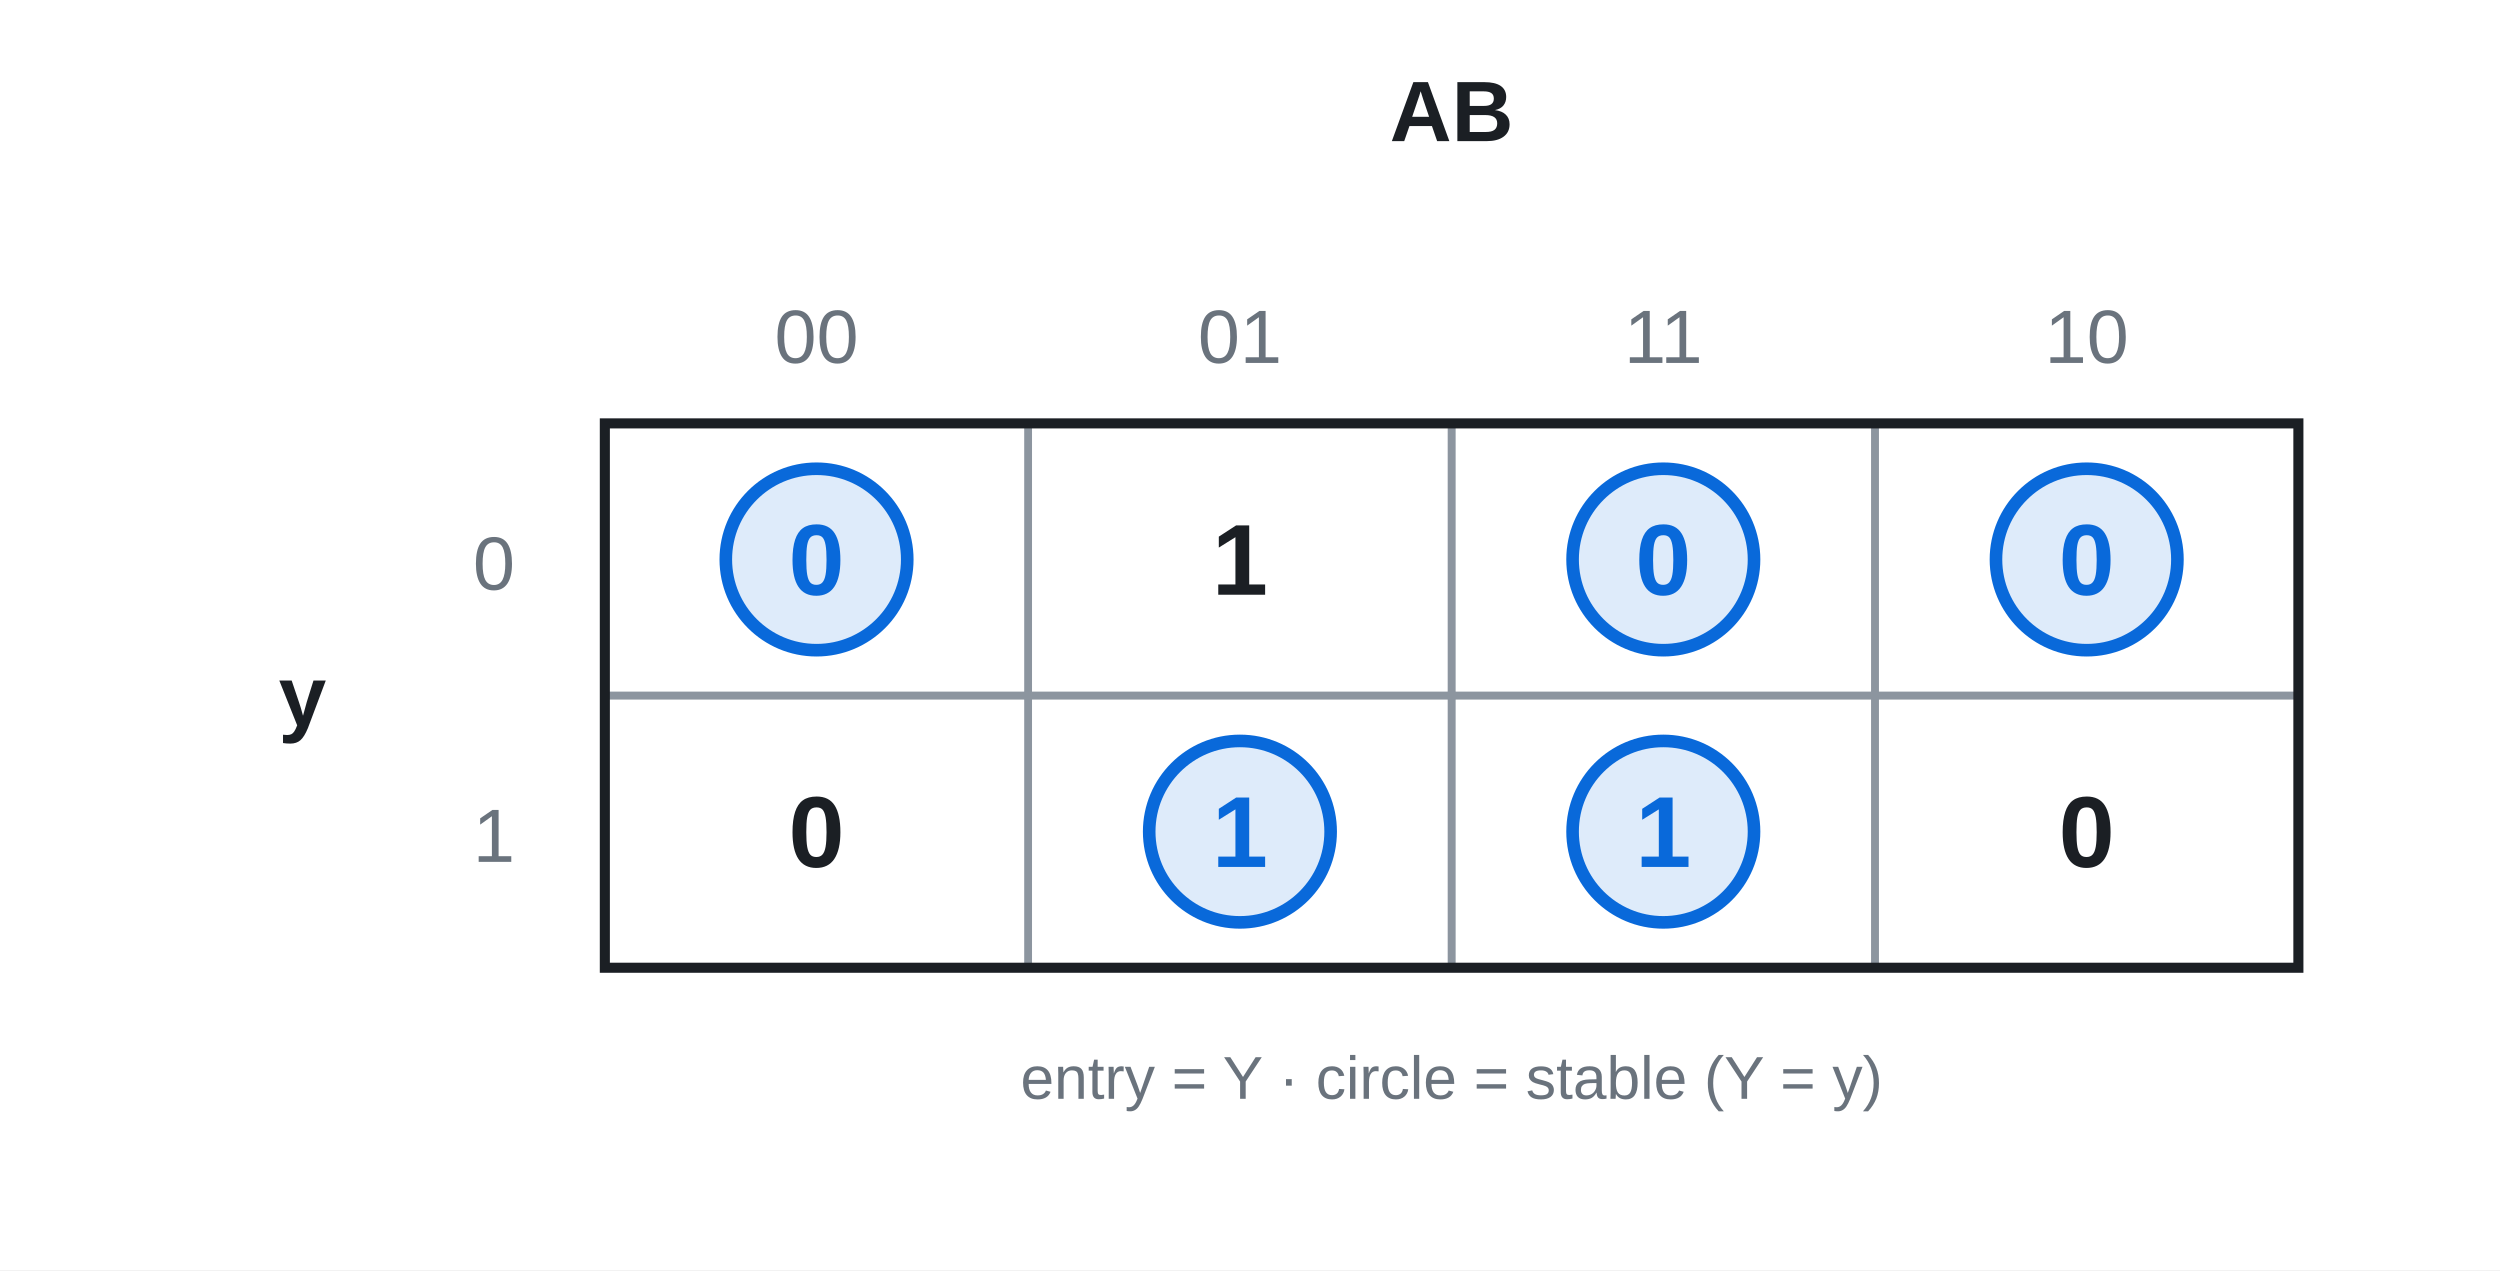
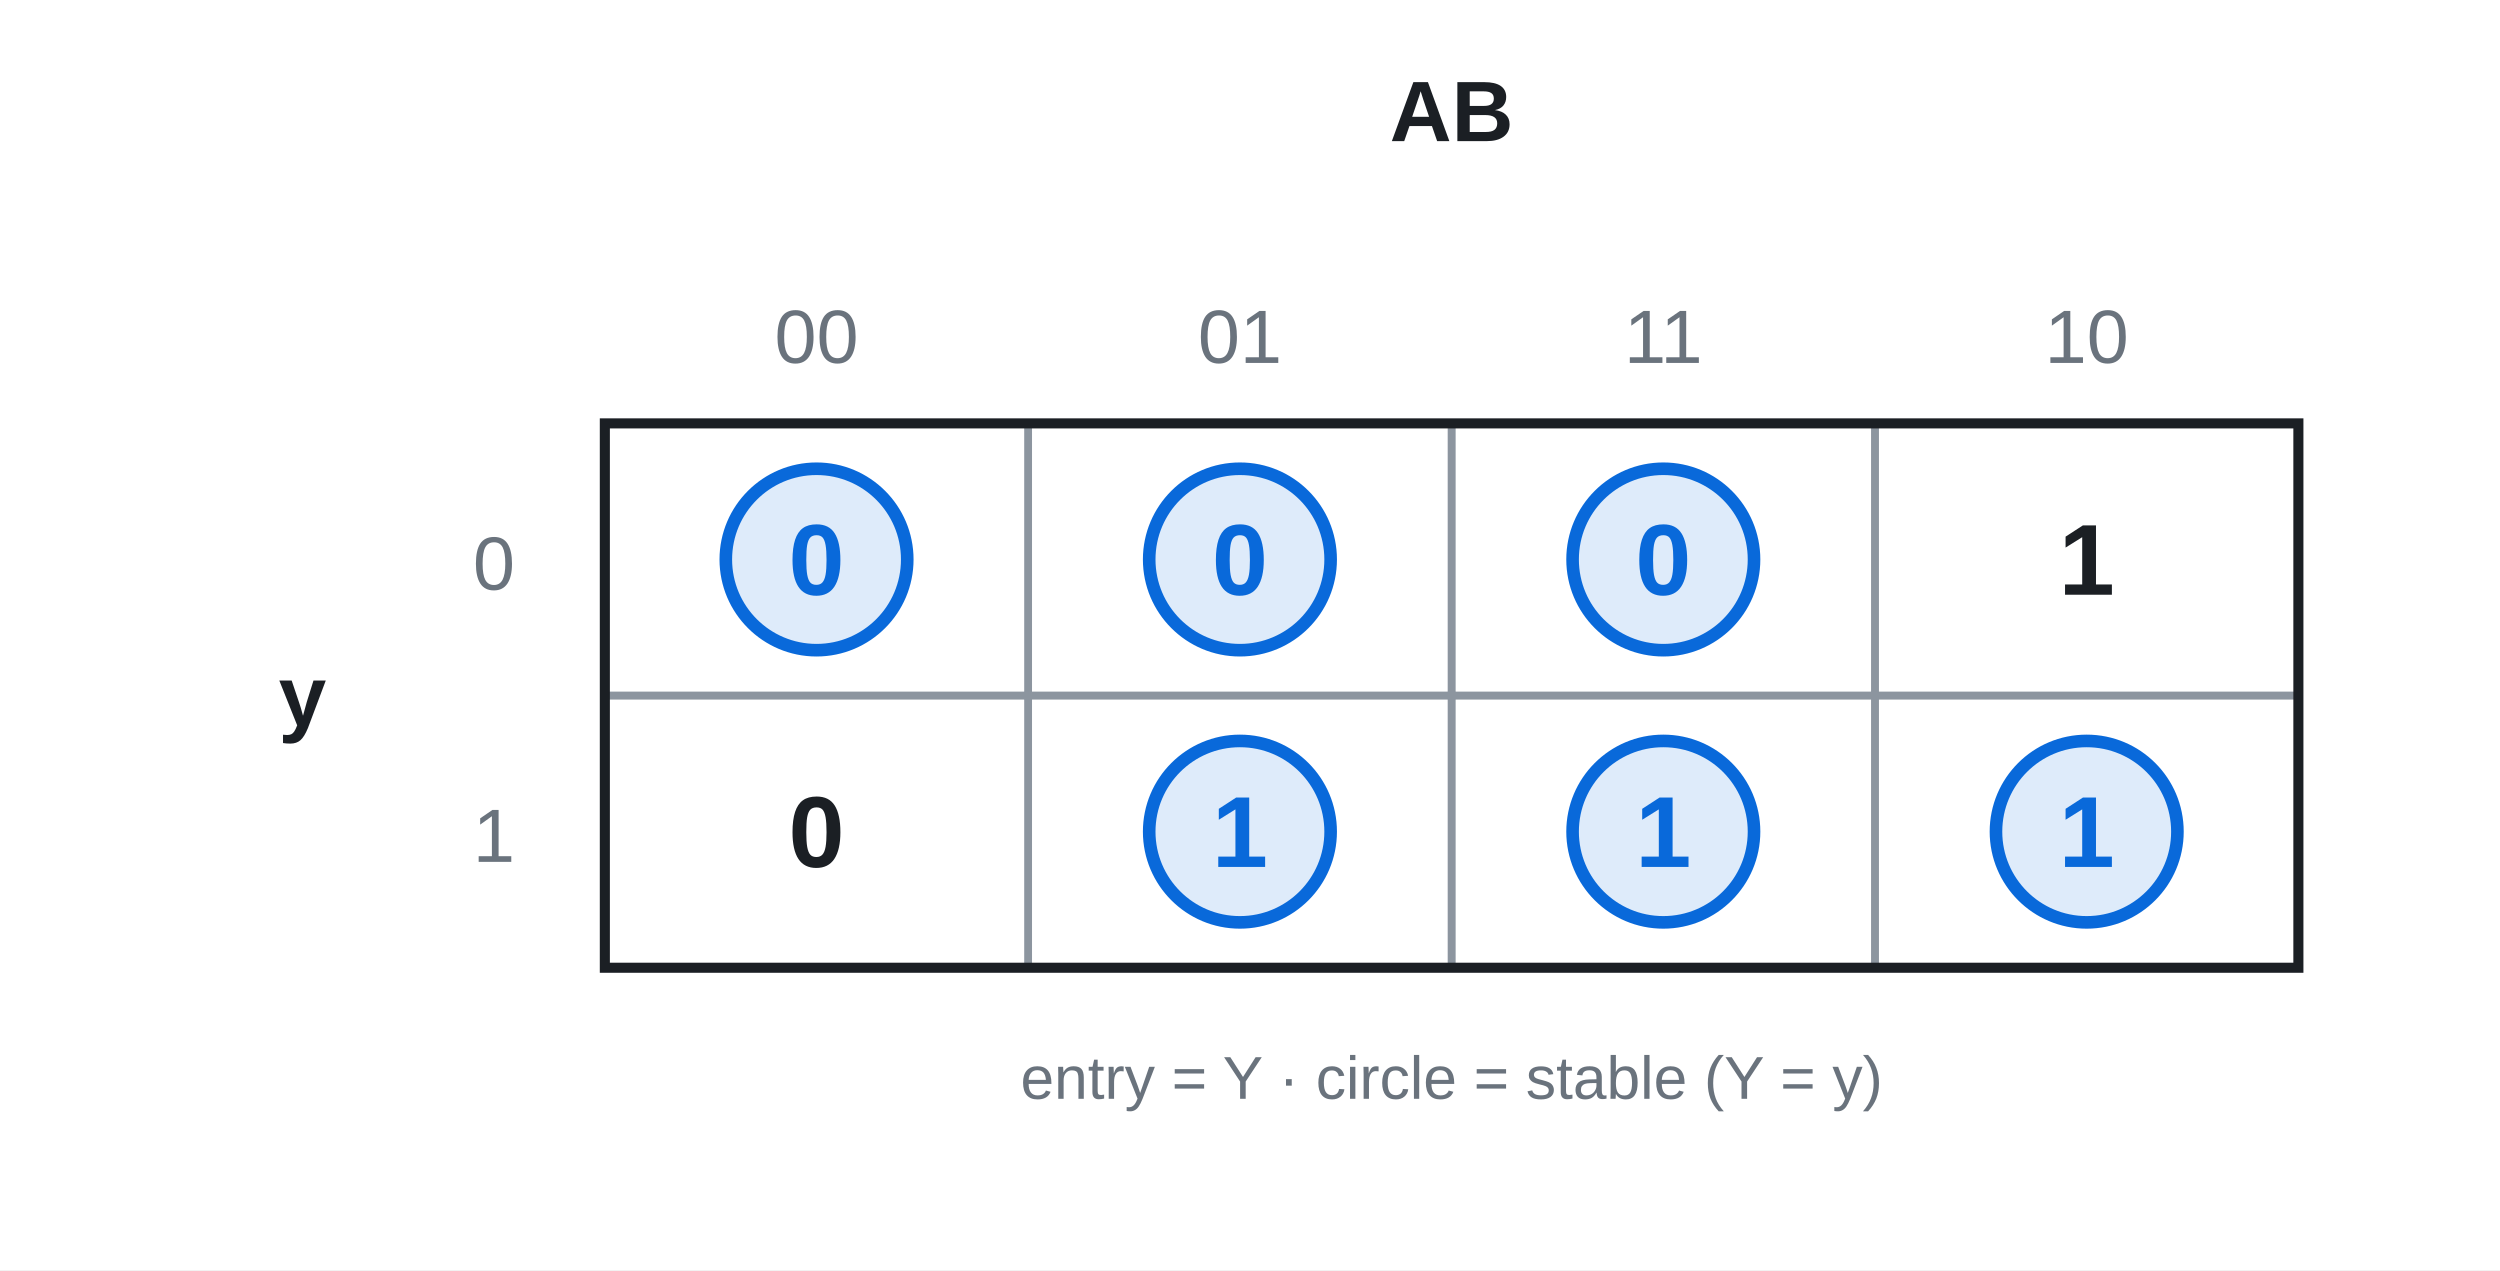
<svg xmlns="http://www.w3.org/2000/svg" viewBox="0 0 496 252" width="496" height="252" font-family="Atkinson Hyperlegible, Verdana, Arial, sans-serif" role="img">
  <rect width="100%" height="100%" fill="#ffffff" />
  <text x="288.0" y="28.0" font-size="17" text-anchor="middle" fill="#1b1f24" font-weight="bold">AB</text>
  <text x="60.0" y="144.0" font-size="17" text-anchor="middle" fill="#1b1f24" font-weight="bold">y</text>
  <text x="162.0" y="72.0" font-size="15" text-anchor="middle" fill="#6a737d" font-weight="normal">00</text>
  <text x="246.0" y="72.0" font-size="15" text-anchor="middle" fill="#6a737d" font-weight="normal">01</text>
  <text x="330.0" y="72.0" font-size="15" text-anchor="middle" fill="#6a737d" font-weight="normal">11</text>
  <text x="414.0" y="72.0" font-size="15" text-anchor="middle" fill="#6a737d" font-weight="normal">10</text>
  <text x="98.0" y="117.0" font-size="15" text-anchor="middle" fill="#6a737d" font-weight="normal">0</text>
  <rect x="120.0" y="84.0" width="84.0" height="54.0" rx="0" fill="none" stroke="#8c959f" stroke-width="1.5" />
  <circle cx="162.0" cy="111.0" r="18" fill="#0969da22" stroke="#0969da" stroke-width="2.5" />
  <text x="162.0" y="118.0" font-size="20" text-anchor="middle" fill="#0969da" font-weight="bold">0</text>
  <rect x="204.0" y="84.0" width="84.0" height="54.0" rx="0" fill="none" stroke="#8c959f" stroke-width="1.5" />
-   <text x="246.0" y="118.0" font-size="20" text-anchor="middle" fill="#1b1f24" font-weight="bold">1</text>
+   <circle cx="246.0" cy="111.0" r="18" fill="#0969da22" stroke="#0969da" stroke-width="2.5" />
+   <text x="246.0" y="118.0" font-size="20" text-anchor="middle" fill="#0969da" font-weight="bold">0</text>
  <rect x="288.0" y="84.0" width="84.0" height="54.0" rx="0" fill="none" stroke="#8c959f" stroke-width="1.5" />
  <circle cx="330.0" cy="111.0" r="18" fill="#0969da22" stroke="#0969da" stroke-width="2.5" />
  <text x="330.0" y="118.0" font-size="20" text-anchor="middle" fill="#0969da" font-weight="bold">0</text>
  <rect x="372.0" y="84.0" width="84.0" height="54.0" rx="0" fill="none" stroke="#8c959f" stroke-width="1.5" />
-   <circle cx="414.0" cy="111.0" r="18" fill="#0969da22" stroke="#0969da" stroke-width="2.5" />
-   <text x="414.0" y="118.0" font-size="20" text-anchor="middle" fill="#0969da" font-weight="bold">0</text>
+   <text x="414.0" y="118.0" font-size="20" text-anchor="middle" fill="#1b1f24" font-weight="bold">1</text>
  <text x="98.0" y="171.0" font-size="15" text-anchor="middle" fill="#6a737d" font-weight="normal">1</text>
  <rect x="120.0" y="138.0" width="84.0" height="54.0" rx="0" fill="none" stroke="#8c959f" stroke-width="1.5" />
  <text x="162.0" y="172.0" font-size="20" text-anchor="middle" fill="#1b1f24" font-weight="bold">0</text>
  <rect x="204.0" y="138.0" width="84.0" height="54.0" rx="0" fill="none" stroke="#8c959f" stroke-width="1.5" />
  <circle cx="246.0" cy="165.0" r="18" fill="#0969da22" stroke="#0969da" stroke-width="2.5" />
  <text x="246.0" y="172.0" font-size="20" text-anchor="middle" fill="#0969da" font-weight="bold">1</text>
  <rect x="288.0" y="138.0" width="84.0" height="54.0" rx="0" fill="none" stroke="#8c959f" stroke-width="1.5" />
  <circle cx="330.0" cy="165.0" r="18" fill="#0969da22" stroke="#0969da" stroke-width="2.5" />
  <text x="330.0" y="172.0" font-size="20" text-anchor="middle" fill="#0969da" font-weight="bold">1</text>
  <rect x="372.0" y="138.0" width="84.0" height="54.0" rx="0" fill="none" stroke="#8c959f" stroke-width="1.5" />
-   <text x="414.0" y="172.0" font-size="20" text-anchor="middle" fill="#1b1f24" font-weight="bold">0</text>
+   <circle cx="414.0" cy="165.0" r="18" fill="#0969da22" stroke="#0969da" stroke-width="2.5" />
+   <text x="414.0" y="172.0" font-size="20" text-anchor="middle" fill="#0969da" font-weight="bold">1</text>
  <rect x="120.0" y="84.0" width="336.0" height="108.0" rx="0" fill="none" stroke="#1b1f24" stroke-width="2" />
  <text x="288.0" y="218.0" font-size="12" text-anchor="middle" fill="#6a737d" font-weight="normal">entry = Y · circle = stable (Y = y)</text>
</svg>
